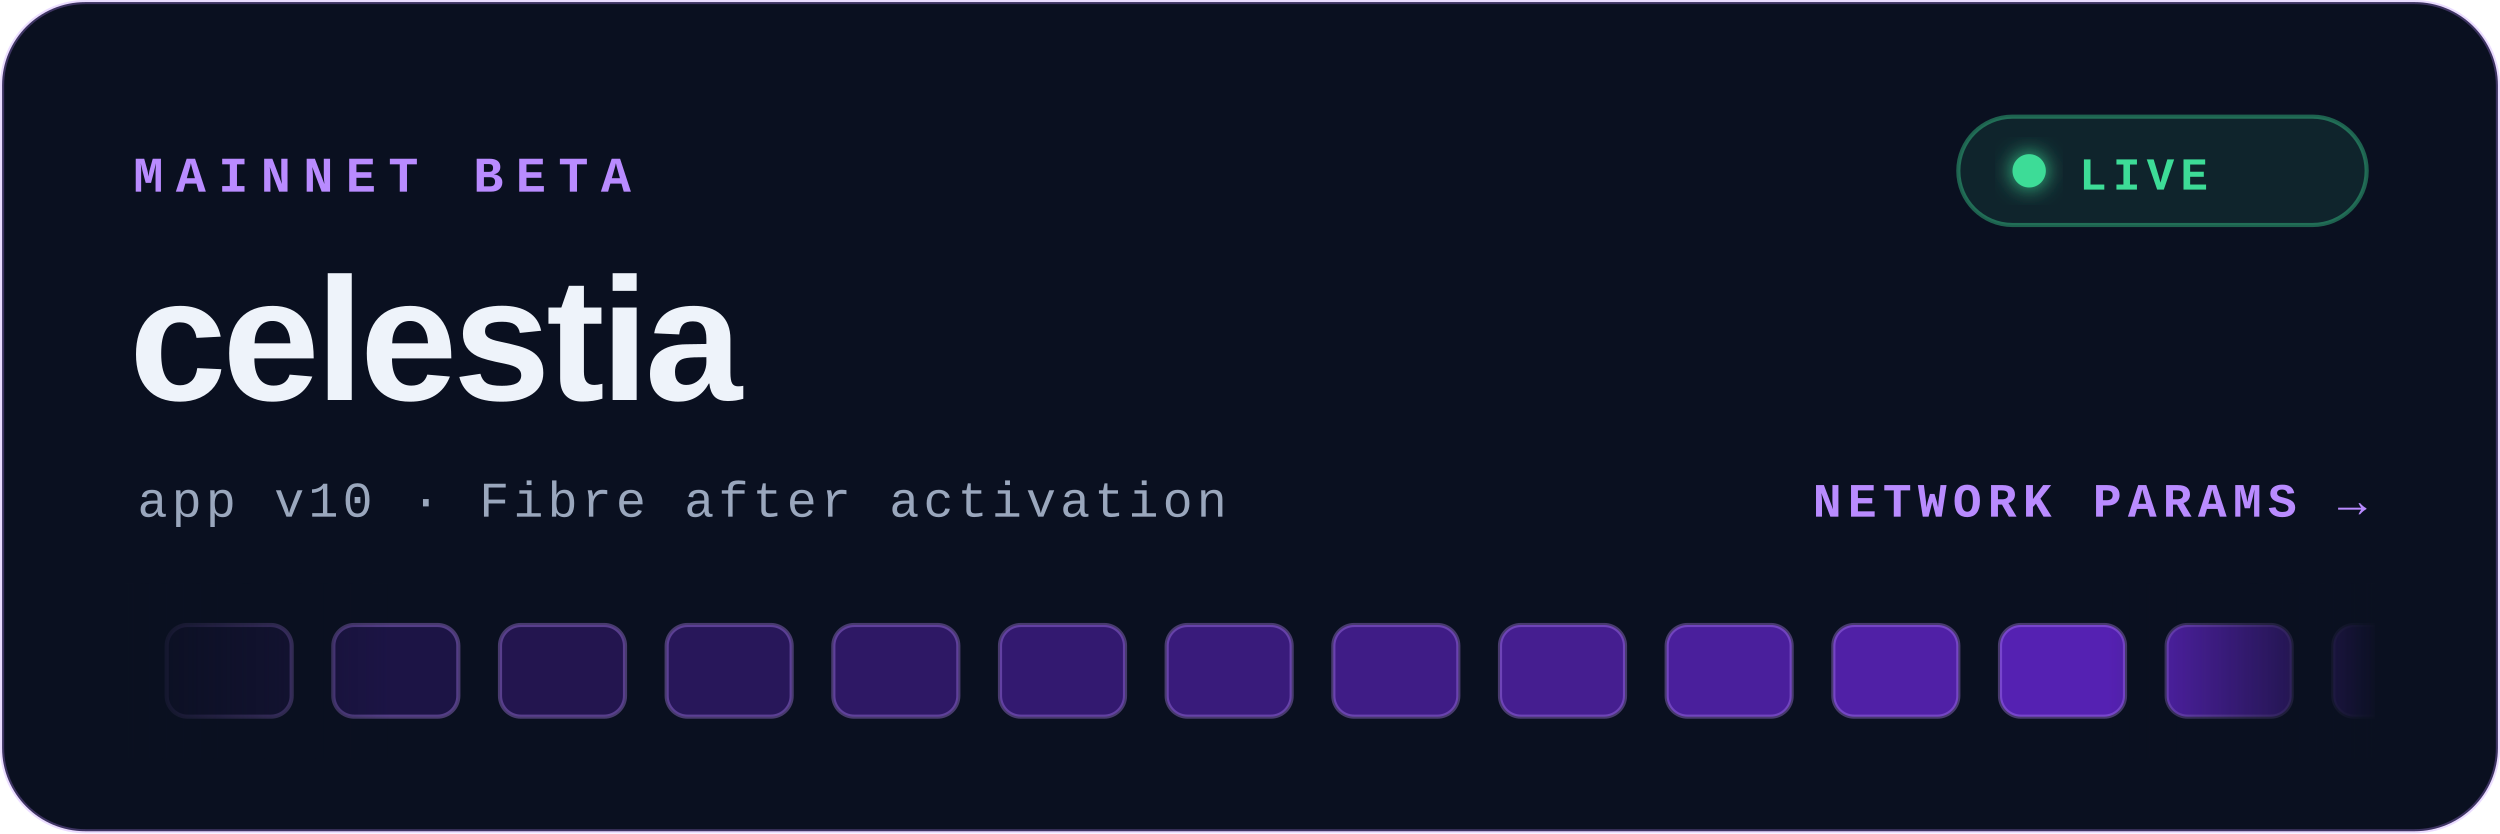
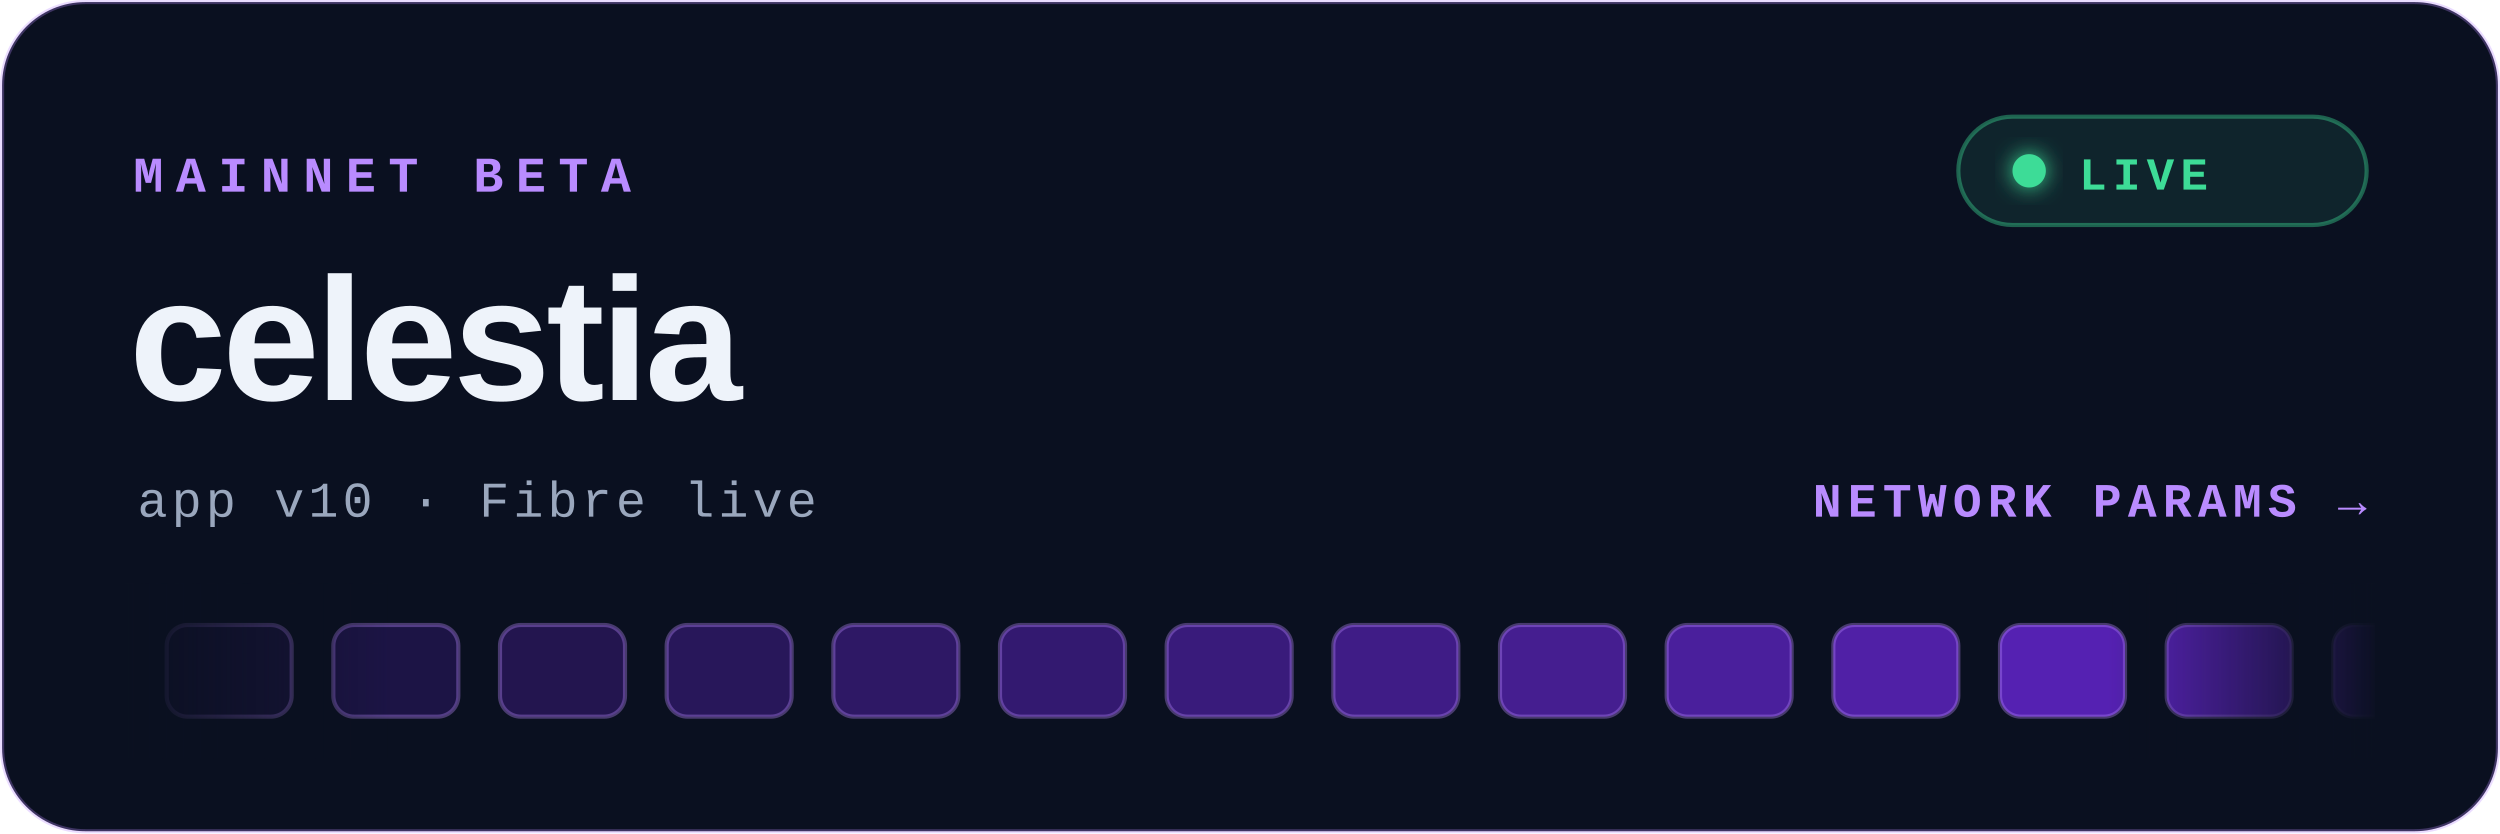
<svg xmlns="http://www.w3.org/2000/svg" viewBox="0 0 600 200" width="600" height="200" role="img" aria-label="MAINNET BETA celestia">
  <defs>
    <filter id="glow" x="-50%" y="-50%" width="200%" height="200%">
      <feGaussianBlur stdDeviation="2.6" result="b" />
      <feMerge>
        <feMergeNode in="b" />
        <feMergeNode in="SourceGraphic" />
      </feMerge>
    </filter>
    <filter id="soft" x="-80%" y="-80%" width="260%" height="260%">
      <feGaussianBlur stdDeviation="14" />
    </filter>
    <clipPath id="lane">
      <rect x="30" y="140" width="540" height="42" />
    </clipPath>
    <linearGradient id="fadeR" x1="0" x2="1">
      <stop offset="0" stop-color="#0a1020" />
      <stop offset=".12" stop-color="#0a1020" stop-opacity="0" />
      <stop offset=".88" stop-color="#0a1020" stop-opacity="0" />
      <stop offset="1" stop-color="#0a1020" />
    </linearGradient>
  </defs>
  <style>
  .chain{animation:move 3s linear infinite}
  @keyframes move{to{transform:translateX(-40px)}}
  .go{animation:go 1.5s ease-in-out infinite}
  @keyframes go{50%{transform:translateX(5px)}}
  @media (prefers-reduced-motion:reduce){*{animation:none!important}}
</style>
  <rect x=".5" y=".5" width="599" height="199" rx="20" fill="#0a1020" stroke="#b98bff" stroke-opacity=".3" />
  <text x="32" y="46" font-family="ui-monospace,SFMono-Regular,Consolas,'Liberation Mono',monospace" font-size="12" font-weight="700" letter-spacing="3" fill="#b98bff">MAINNET BETA</text>
  <text x="31" y="96" font-family="'Segoe UI','Helvetica Neue',Arial,sans-serif" font-size="42" font-weight="800" letter-spacing="-1" fill="#eef3fa">celestia</text>
-   <text x="33" y="124" font-family="ui-monospace,SFMono-Regular,Consolas,'Liberation Mono',monospace" font-size="12" fill="#9aa7bd" letter-spacing="1">app v10 · Fibre after activation</text>
+   <text x="33" y="124" font-family="ui-monospace,SFMono-Regular,Consolas,'Liberation Mono',monospace" font-size="12" fill="#9aa7bd" letter-spacing="1">app v10 · Fibre live</text>
  <g>
    <rect x="470" y="28" width="98" height="26" rx="13" fill="#3ddc97" fill-opacity=".1" stroke="#3ddc97" stroke-opacity=".4" />
    <circle cx="487" cy="41" r="4" fill="#3ddc97" filter="url(#glow)">
      <animate attributeName="opacity" values="1;.25;1" dur="1.4s" repeatCount="indefinite" />
    </circle>
    <text x="499" y="45.5" font-family="ui-monospace,SFMono-Regular,Consolas,'Liberation Mono',monospace" font-size="11" font-weight="700" fill="#3ddc97" letter-spacing="1.5">LIVE</text>
  </g>
  <g class="go">
    <text x="568" y="124" text-anchor="end" font-family="ui-monospace,SFMono-Regular,Consolas,'Liberation Mono',monospace" font-size="11.5" font-weight="700" letter-spacing="1.5" fill="#b98bff">NETWORK PARAMS →</text>
  </g>
  <g clip-path="url(#lane)">
    <g class="chain">
      <rect x="40" y="150" width="30" height="22" rx="5" fill="#7b2bf9" fill-opacity="0.12" stroke="#b98bff" stroke-opacity=".35" />
      <rect x="80" y="150" width="30" height="22" rx="5" fill="#7b2bf9" fill-opacity="0.17" stroke="#b98bff" stroke-opacity=".35" />
      <rect x="120" y="150" width="30" height="22" rx="5" fill="#7b2bf9" fill-opacity="0.22" stroke="#b98bff" stroke-opacity=".35" />
      <rect x="160" y="150" width="30" height="22" rx="5" fill="#7b2bf9" fill-opacity="0.27" stroke="#b98bff" stroke-opacity=".35" />
      <rect x="200" y="150" width="30" height="22" rx="5" fill="#7b2bf9" fill-opacity="0.32" stroke="#b98bff" stroke-opacity=".35" />
      <rect x="240" y="150" width="30" height="22" rx="5" fill="#7b2bf9" fill-opacity="0.37" stroke="#b98bff" stroke-opacity=".35" />
      <rect x="280" y="150" width="30" height="22" rx="5" fill="#7b2bf9" fill-opacity="0.42" stroke="#b98bff" stroke-opacity=".35" />
      <rect x="320" y="150" width="30" height="22" rx="5" fill="#7b2bf9" fill-opacity="0.47" stroke="#b98bff" stroke-opacity=".35" />
      <rect x="360" y="150" width="30" height="22" rx="5" fill="#7b2bf9" fill-opacity="0.52" stroke="#b98bff" stroke-opacity=".35" />
      <rect x="400" y="150" width="30" height="22" rx="5" fill="#7b2bf9" fill-opacity="0.57" stroke="#b98bff" stroke-opacity=".35" />
      <rect x="440" y="150" width="30" height="22" rx="5" fill="#7b2bf9" fill-opacity="0.62" stroke="#b98bff" stroke-opacity=".35" />
      <rect x="480" y="150" width="30" height="22" rx="5" fill="#7b2bf9" fill-opacity="0.67" stroke="#b98bff" stroke-opacity=".35" />
      <rect x="520" y="150" width="30" height="22" rx="5" fill="#7b2bf9" fill-opacity="0.72" stroke="#b98bff" stroke-opacity=".35" />
      <rect x="560" y="150" width="30" height="22" rx="5" fill="#7b2bf9" fill-opacity="0.77" stroke="#b98bff" stroke-opacity=".35" />
    </g>
    <rect x="30" y="140" width="540" height="42" fill="url(#fadeR)" />
  </g>
</svg>
